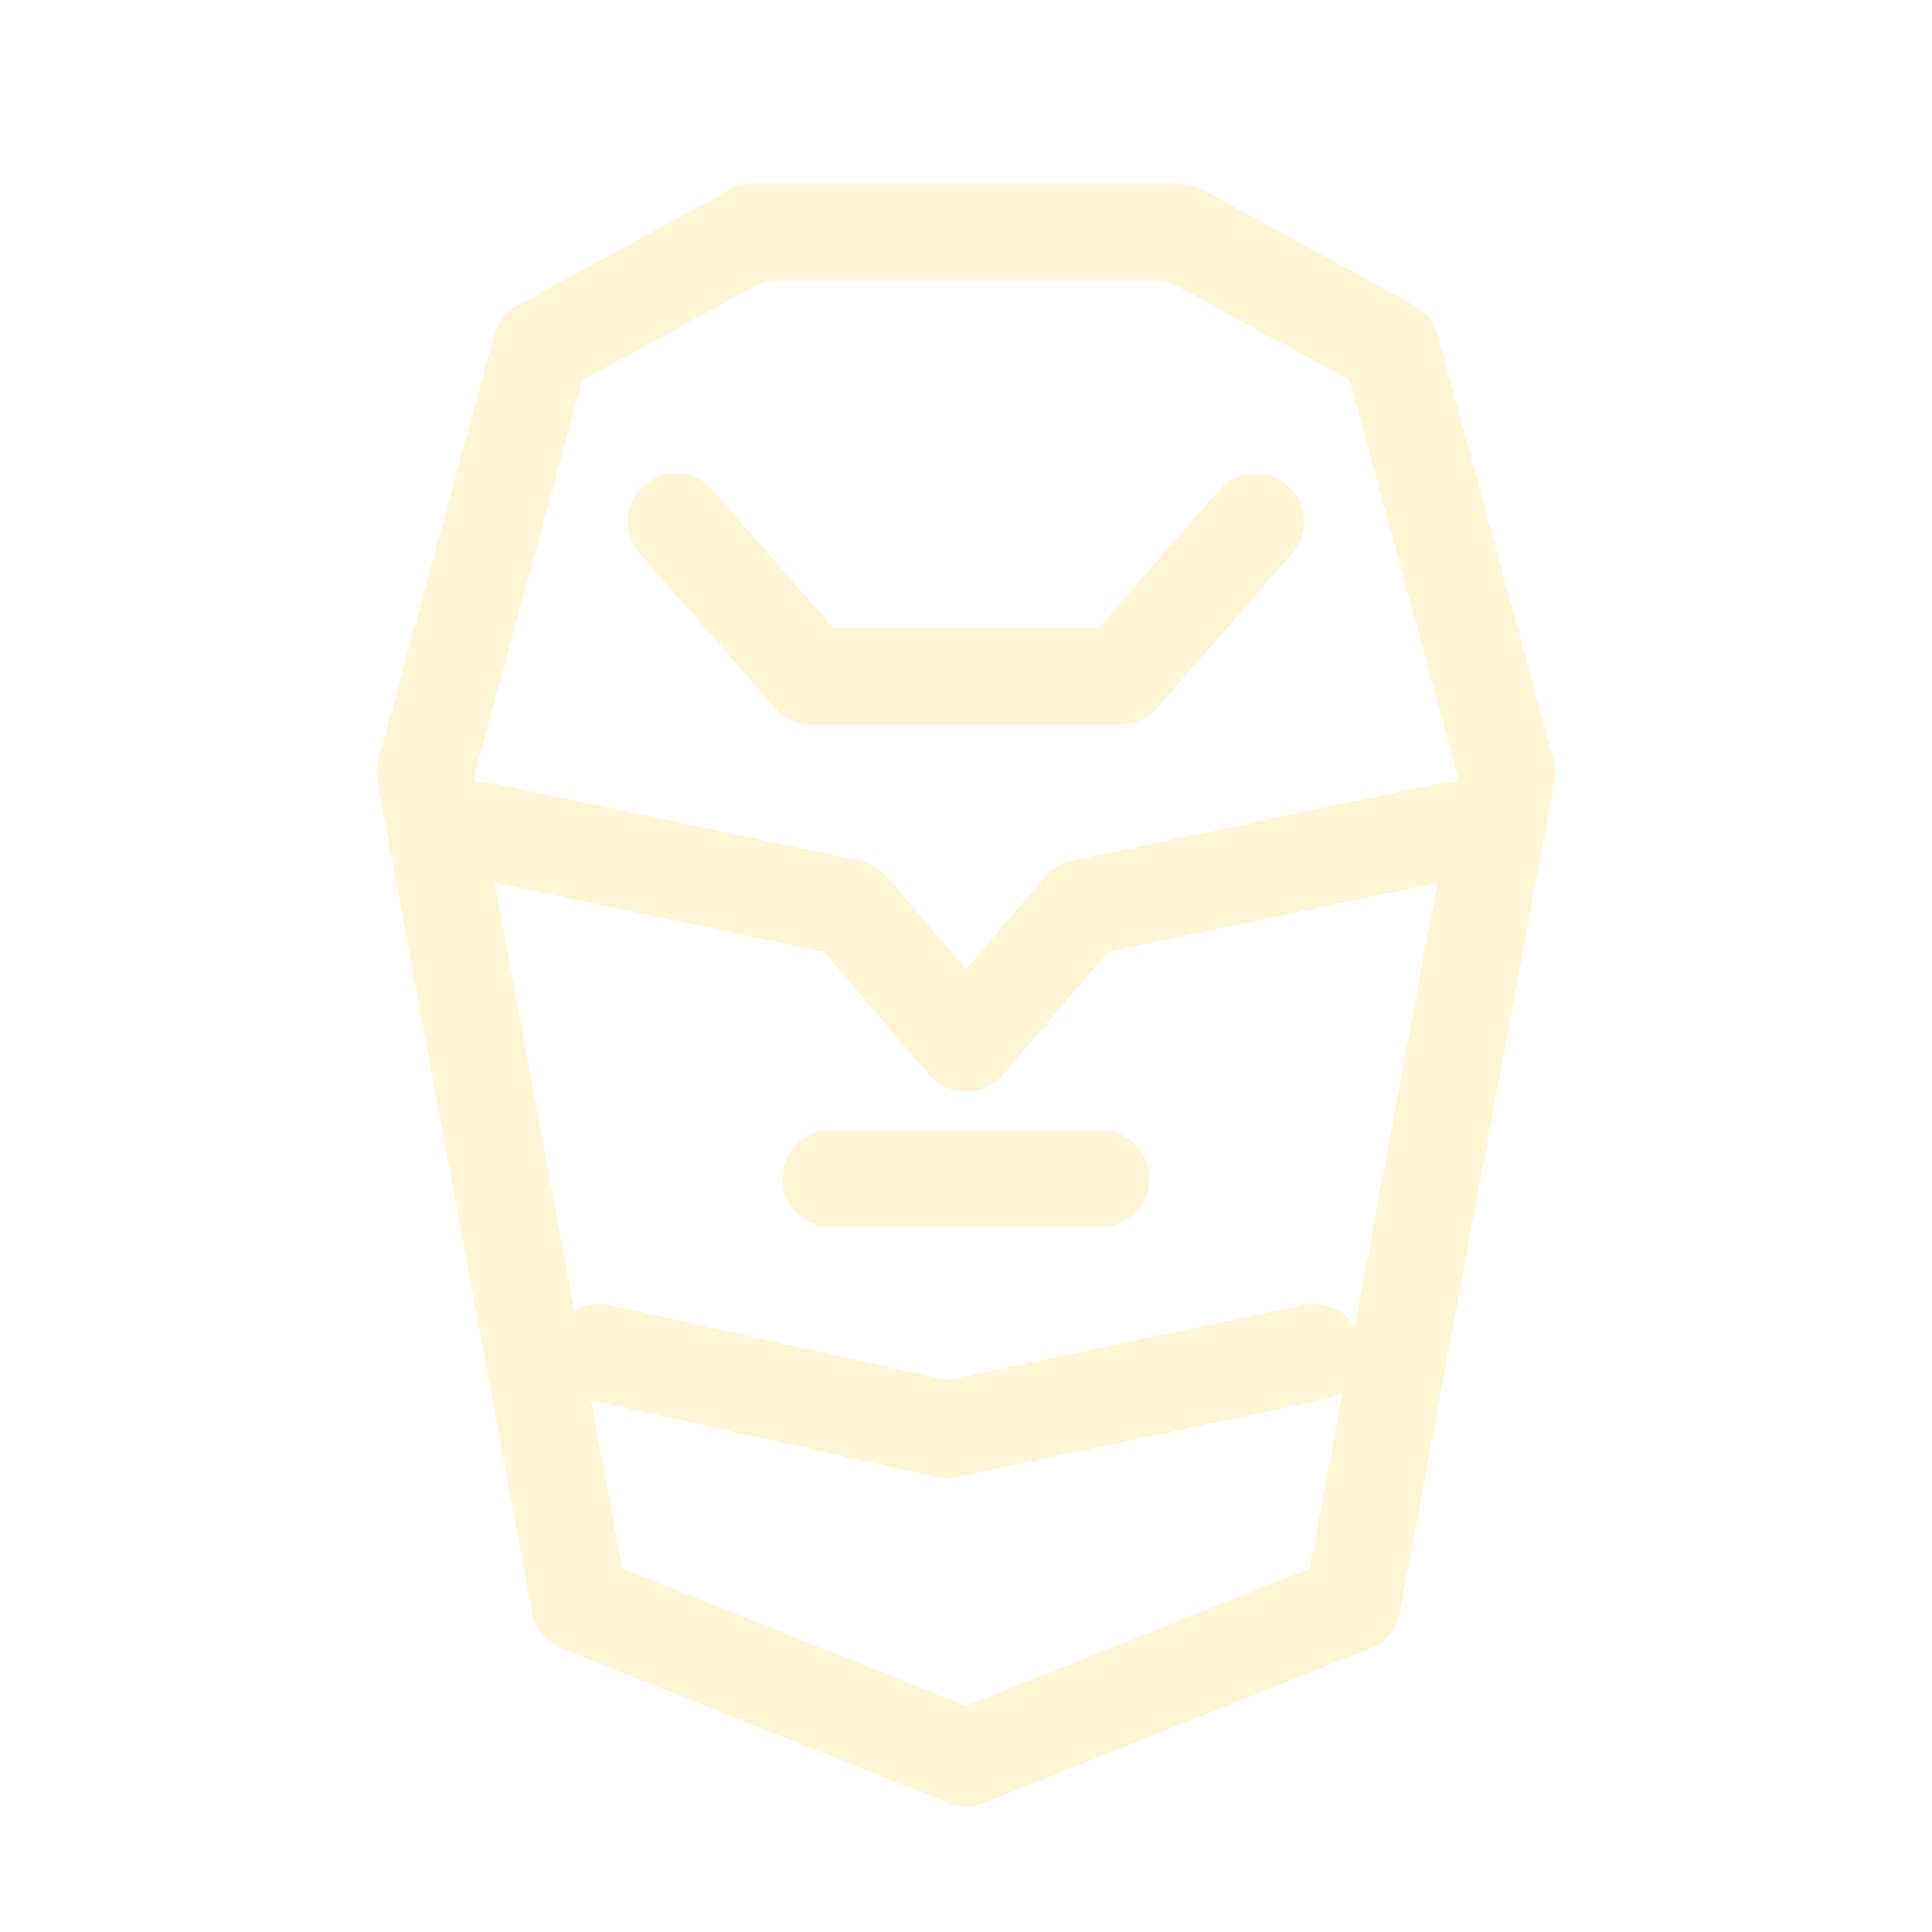
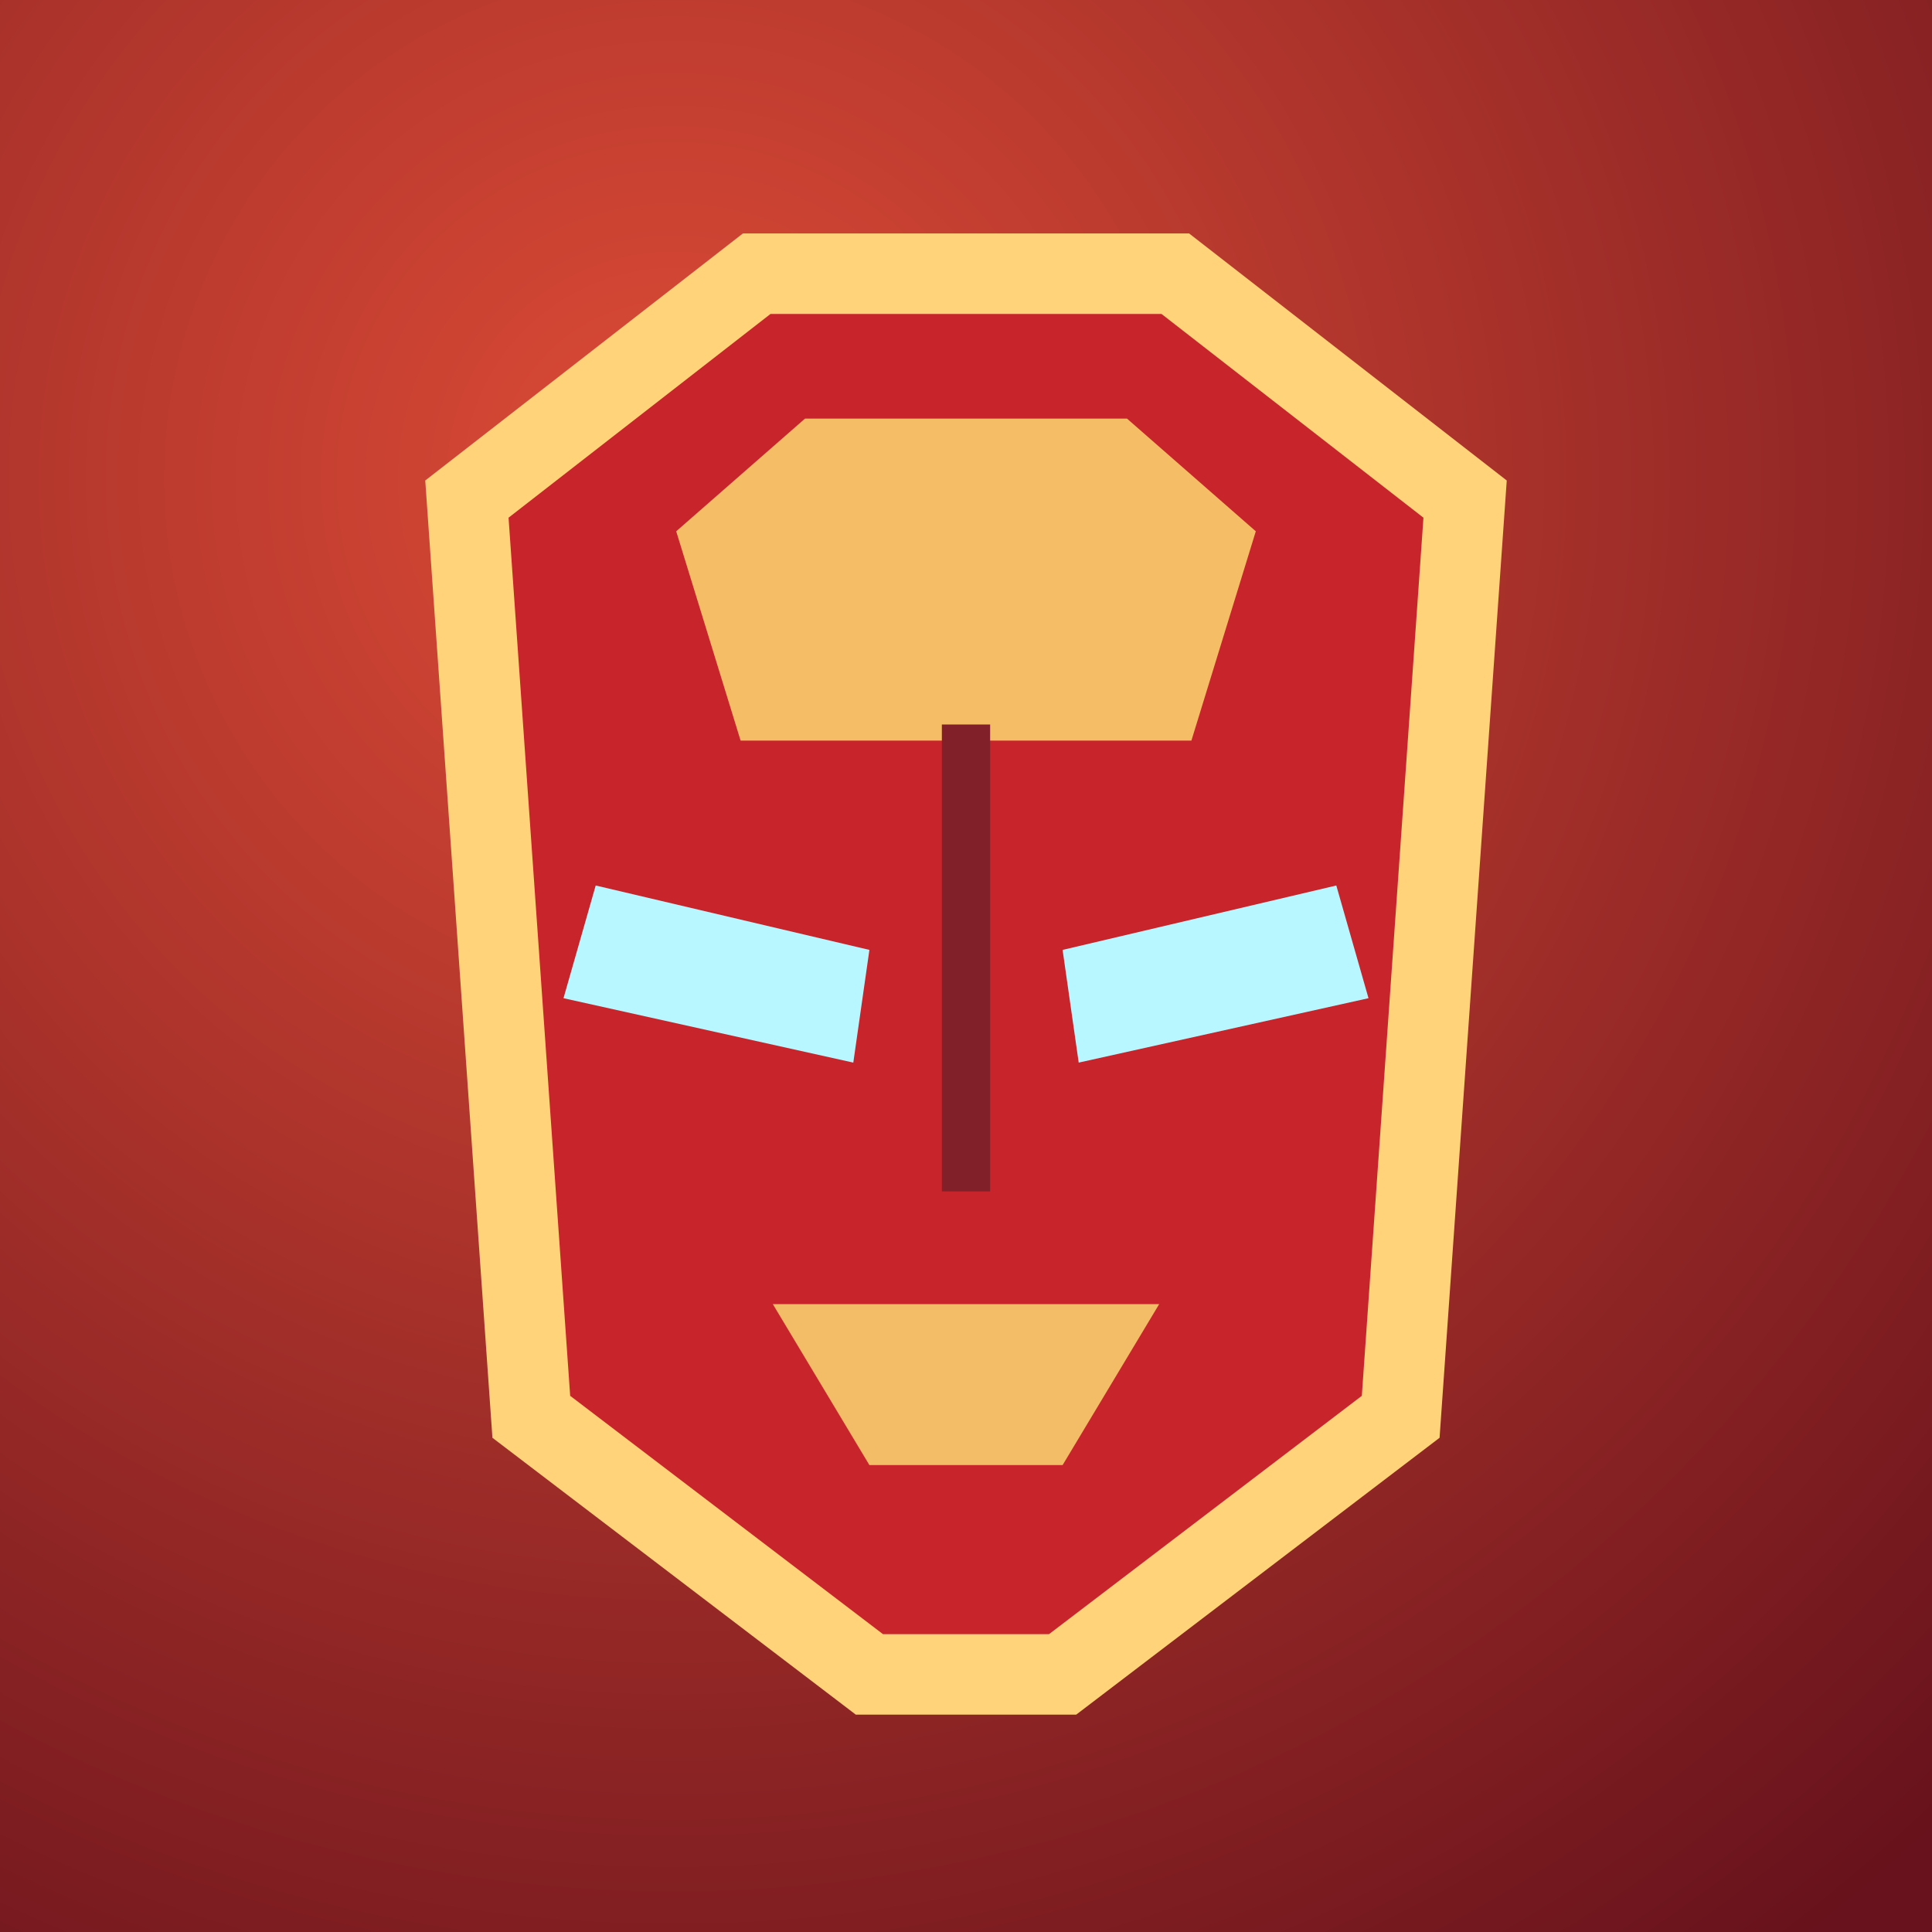
- <svg xmlns="http://www.w3.org/2000/svg" viewBox="0 0 100 100" role="img" aria-hidden="true">
-   <g fill="none" stroke="#fff6d6" stroke-width="5" stroke-linecap="round" stroke-linejoin="round">
-     <path d="M28 18 39 12H61L72 18 78 40 70 83 50 91 30 83 22 40Z" />
-     <path d="M25 43 44 47 50 54 56 47 75 43M31 70 49 74 68 70M43 61h14" />
-     <path d="M35 27 42 35H58L65 27" />
-   </g>
+ <svg xmlns="http://www.w3.org/2000/svg" viewBox="0 0 120 120" role="img">
+   <defs>
+     <radialGradient id="g" cx="35%" cy="25%" r="95%">
+       <stop stop-color="#dd4b36" />
+       <stop offset="1" stop-color="#67121c" />
+     </radialGradient>
+   </defs>
+   <rect width="120" height="120" fill="url(#g)" />
+   <path d="M29 31 47 17h26l18 14-4 57-21 16H54L33 88Z" fill="#c8242b" stroke="#ffd37a" stroke-width="5" />
+   <path d="M42 33 50 26h20l8 7-4 13H46Z" fill="#f5be66" />
+   <path d="M37 55 54 59 53 66 35 62ZM83 55 66 59 67 66 85 62Z" fill="#b8f7ff" />
+   <path d="M48 81h24l-6 10H54Z" fill="#f3bc67" />
+   <path d="M60 45v29" stroke="#82202a" stroke-width="3" />
</svg>
